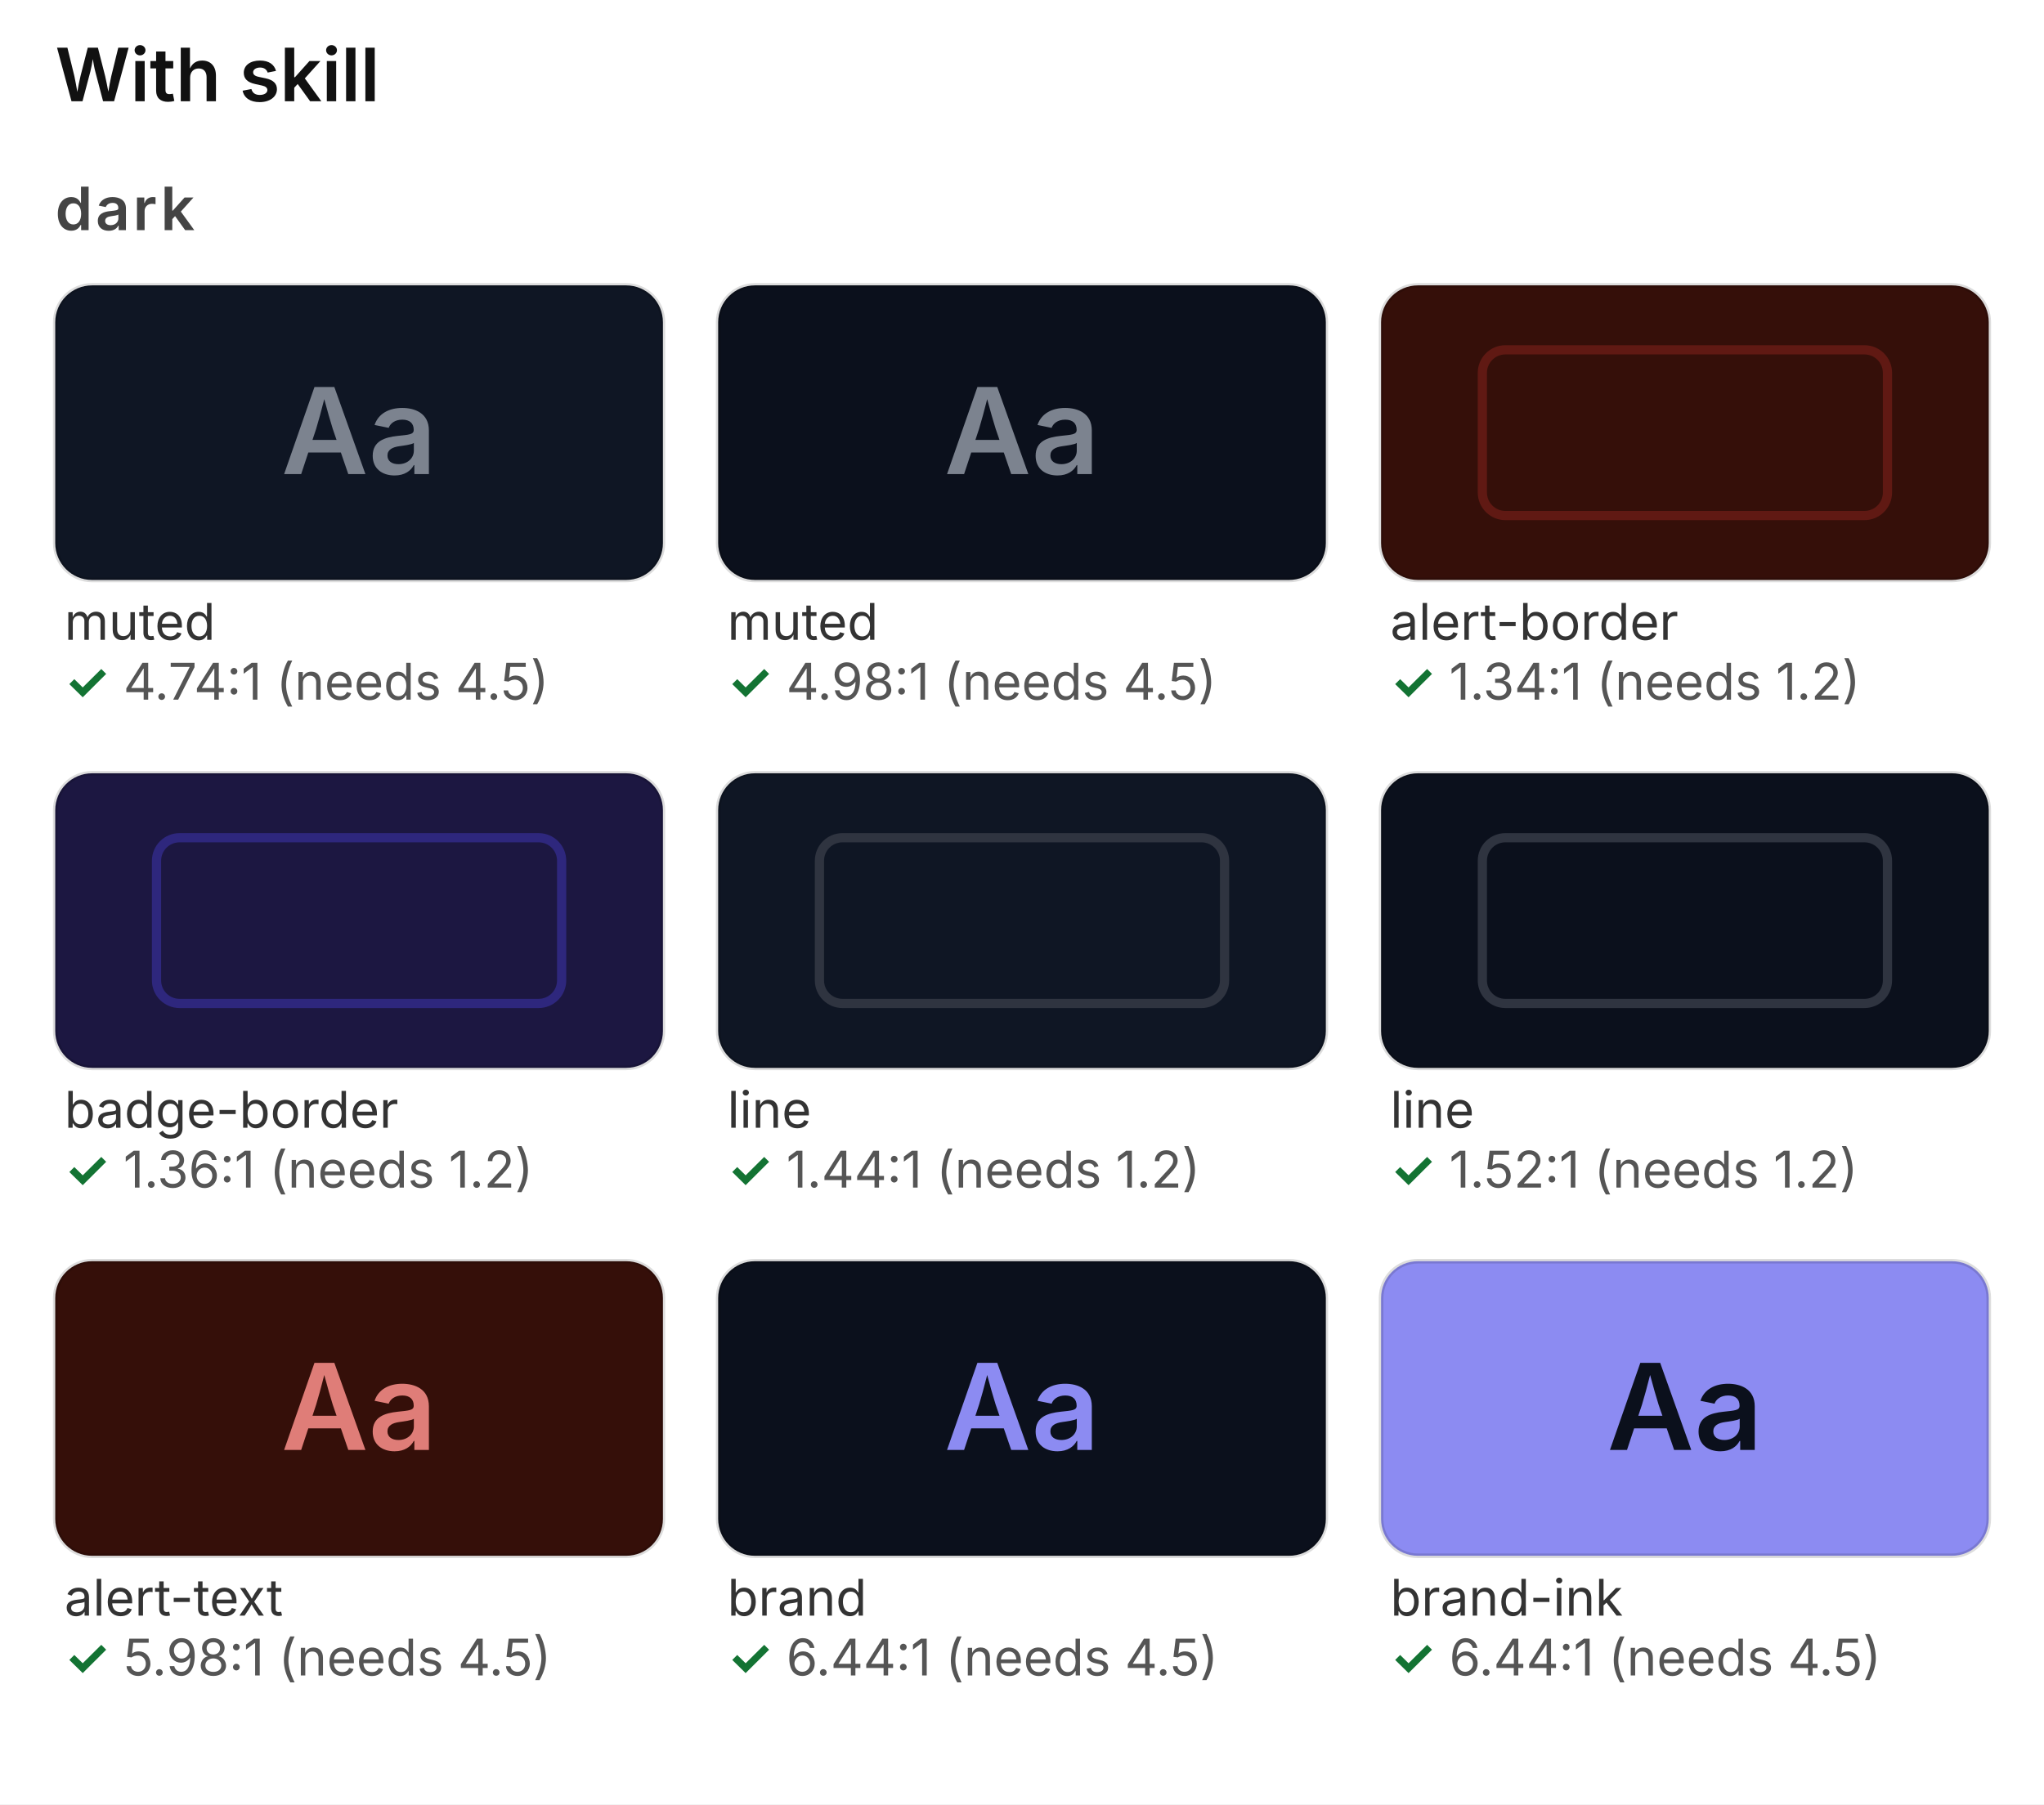
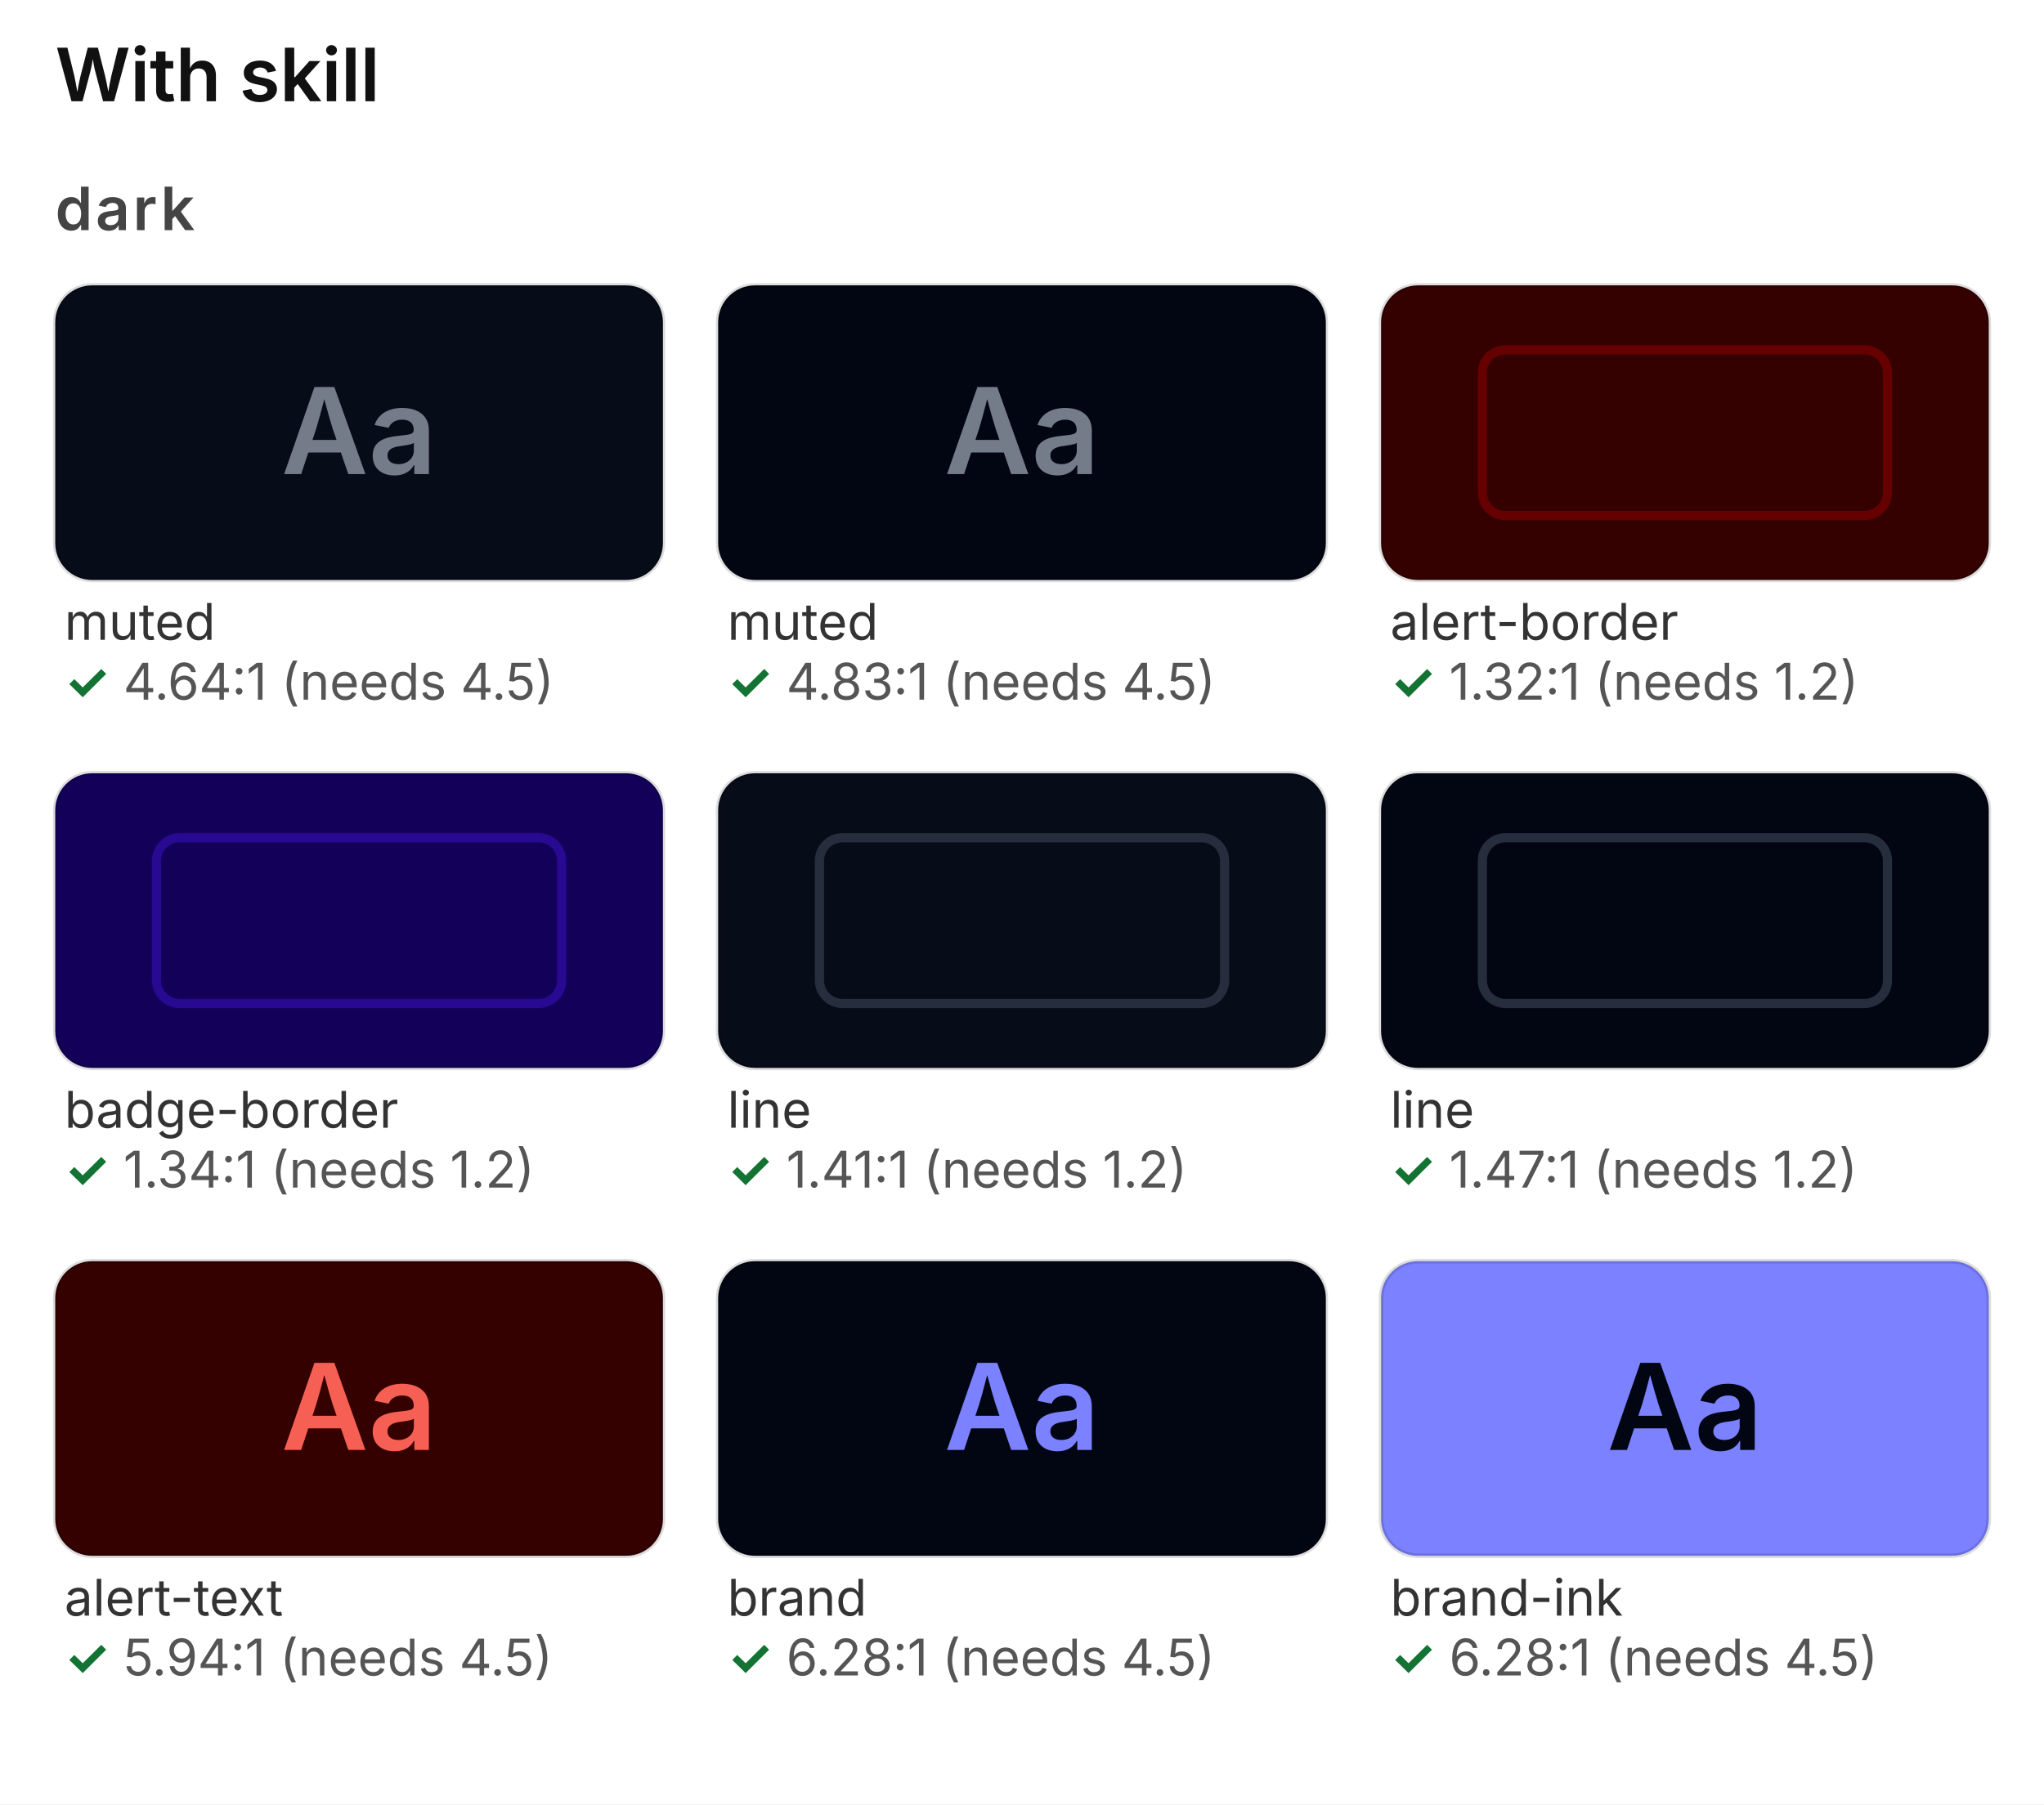
<svg xmlns="http://www.w3.org/2000/svg" width="444" height="392" viewBox="0 0 444 392" font-family="system-ui, -apple-system, Segoe UI, sans-serif">
  <style>.title{font-size:16px;font-weight:600;fill:#111}.mode{font-size:13px;font-weight:600;fill:#444;text-transform:uppercase;letter-spacing:.05em}.aa{font-size:26px;font-weight:600}.role{font-size:11px;fill:#333}.ratio{font-size:11px;fill:#555}.pass{fill:#137333;font-weight:700}.fail{fill:#c5221f;font-weight:700}.none{font-size:12px;fill:#888;font-style:italic}</style>
  <rect width="100%" height="100%" fill="#fff" />
  <text x="12" y="22" class="title">With skill</text>
  <text x="12" y="50" class="mode">dark</text>
-   <rect x="12" y="62" width="132" height="64" rx="8" fill="#0f1624" stroke="#0002" />
-   <text x="78" y="103" text-anchor="middle" class="aa" fill="#7c838f">Aa</text>
+   <rect x="12" y="62" width="132" height="64" rx="8" fill="#070c19" stroke="#0002" />
+   <text x="78" y="103" text-anchor="middle" class="aa" fill="#757c89">Aa</text>
  <text x="14" y="139" class="role">muted</text>
  <text x="14" y="152" class="ratio">
-     <tspan class="pass">✓</tspan> 4.74:1 (needs 4.5)</text>
-   <rect x="156" y="62" width="132" height="64" rx="8" fill="#0b101c" stroke="#0002" />
-   <text x="222" y="103" text-anchor="middle" class="aa" fill="#7c838f">Aa</text>
+     <tspan class="pass">✓</tspan> 4.64:1 (needs 4.5)</text>
+   <rect x="156" y="62" width="132" height="64" rx="8" fill="#020512" stroke="#0002" />
+   <text x="222" y="103" text-anchor="middle" class="aa" fill="#757c89">Aa</text>
  <text x="158" y="139" class="role">muted</text>
  <text x="158" y="152" class="ratio">
-     <tspan class="pass">✓</tspan> 4.98:1 (needs 4.5)</text>
-   <rect x="300" y="62" width="132" height="64" rx="8" fill="#350f09" stroke="#0002" />
-   <rect x="322" y="76" width="88" height="36" rx="5" fill="none" stroke="#601913" stroke-width="2" />
+     <tspan class="pass">✓</tspan> 4.83:1 (needs 4.5)</text>
+   <rect x="300" y="62" width="132" height="64" rx="8" fill="#350000" stroke="#0002" />
+   <rect x="322" y="76" width="88" height="36" rx="5" fill="none" stroke="#660000" stroke-width="2" />
  <text x="302" y="139" class="role">alert-border</text>
  <text x="302" y="152" class="ratio">
-     <tspan class="pass">✓</tspan> 1.34:1 (needs 1.2)</text>
-   <rect x="12" y="168" width="132" height="64" rx="8" fill="#1c1741" stroke="#0002" />
-   <rect x="34" y="182" width="88" height="36" rx="5" fill="none" stroke="#2e277d" stroke-width="2" />
+     <tspan class="pass">✓</tspan> 1.32:1 (needs 1.2)</text>
+   <rect x="12" y="168" width="132" height="64" rx="8" fill="#130059" stroke="#0002" />
+   <rect x="34" y="182" width="88" height="36" rx="5" fill="none" stroke="#280991" stroke-width="2" />
  <text x="14" y="245" class="role">badge-border</text>
  <text x="14" y="258" class="ratio">
-     <tspan class="pass">✓</tspan> 1.36:1 (needs 1.2)</text>
-   <rect x="156" y="168" width="132" height="64" rx="8" fill="#0f1624" stroke="#0002" />
-   <rect x="178" y="182" width="88" height="36" rx="5" fill="none" stroke="#2f3440" stroke-width="2" />
+     <tspan class="pass">✓</tspan> 1.34:1 (needs 1.2)</text>
+   <rect x="156" y="168" width="132" height="64" rx="8" fill="#070c19" stroke="#0002" />
+   <rect x="178" y="182" width="88" height="36" rx="5" fill="none" stroke="#262d3c" stroke-width="2" />
  <text x="158" y="245" class="role">line</text>
  <text x="158" y="258" class="ratio">
-     <tspan class="pass">✓</tspan> 1.44:1 (needs 1.2)</text>
-   <rect x="300" y="168" width="132" height="64" rx="8" fill="#0b101c" stroke="#0002" />
-   <rect x="322" y="182" width="88" height="36" rx="5" fill="none" stroke="#2f3440" stroke-width="2" />
+     <tspan class="pass">✓</tspan> 1.41:1 (needs 1.2)</text>
+   <rect x="300" y="168" width="132" height="64" rx="8" fill="#020512" stroke="#0002" />
+   <rect x="322" y="182" width="88" height="36" rx="5" fill="none" stroke="#262d3c" stroke-width="2" />
  <text x="302" y="245" class="role">line</text>
  <text x="302" y="258" class="ratio">
-     <tspan class="pass">✓</tspan> 1.52:1 (needs 1.2)</text>
-   <rect x="12" y="274" width="132" height="64" rx="8" fill="#350f09" stroke="#0002" />
-   <text x="78" y="315" text-anchor="middle" class="aa" fill="#df7d78">Aa</text>
+     <tspan class="pass">✓</tspan> 1.47:1 (needs 1.2)</text>
+   <rect x="12" y="274" width="132" height="64" rx="8" fill="#350000" stroke="#0002" />
+   <text x="78" y="315" text-anchor="middle" class="aa" fill="#f65f54">Aa</text>
  <text x="14" y="351" class="role">alert-text</text>
  <text x="14" y="364" class="ratio">
-     <tspan class="pass">✓</tspan> 5.98:1 (needs 4.5)</text>
-   <rect x="156" y="274" width="132" height="64" rx="8" fill="#0b101c" stroke="#0002" />
-   <text x="222" y="315" text-anchor="middle" class="aa" fill="#8c8bf2">Aa</text>
+     <tspan class="pass">✓</tspan> 5.94:1 (needs 4.5)</text>
+   <rect x="156" y="274" width="132" height="64" rx="8" fill="#020512" stroke="#0002" />
+   <text x="222" y="315" text-anchor="middle" class="aa" fill="#7b81ff">Aa</text>
  <text x="158" y="351" class="role">brand</text>
  <text x="158" y="364" class="ratio">
-     <tspan class="pass">✓</tspan> 6.44:1 (needs 4.5)</text>
-   <rect x="300" y="274" width="132" height="64" rx="8" fill="#8c8bf2" stroke="#0002" />
-   <text x="366" y="315" text-anchor="middle" class="aa" fill="#0b101c">Aa</text>
+     <tspan class="pass">✓</tspan> 6.28:1 (needs 4.5)</text>
+   <rect x="300" y="274" width="132" height="64" rx="8" fill="#7b81ff" stroke="#0002" />
+   <text x="366" y="315" text-anchor="middle" class="aa" fill="#020512">Aa</text>
  <text x="302" y="351" class="role">brand-ink</text>
  <text x="302" y="364" class="ratio">
-     <tspan class="pass">✓</tspan> 6.44:1 (needs 4.5)</text>
+     <tspan class="pass">✓</tspan> 6.28:1 (needs 4.5)</text>
</svg>
